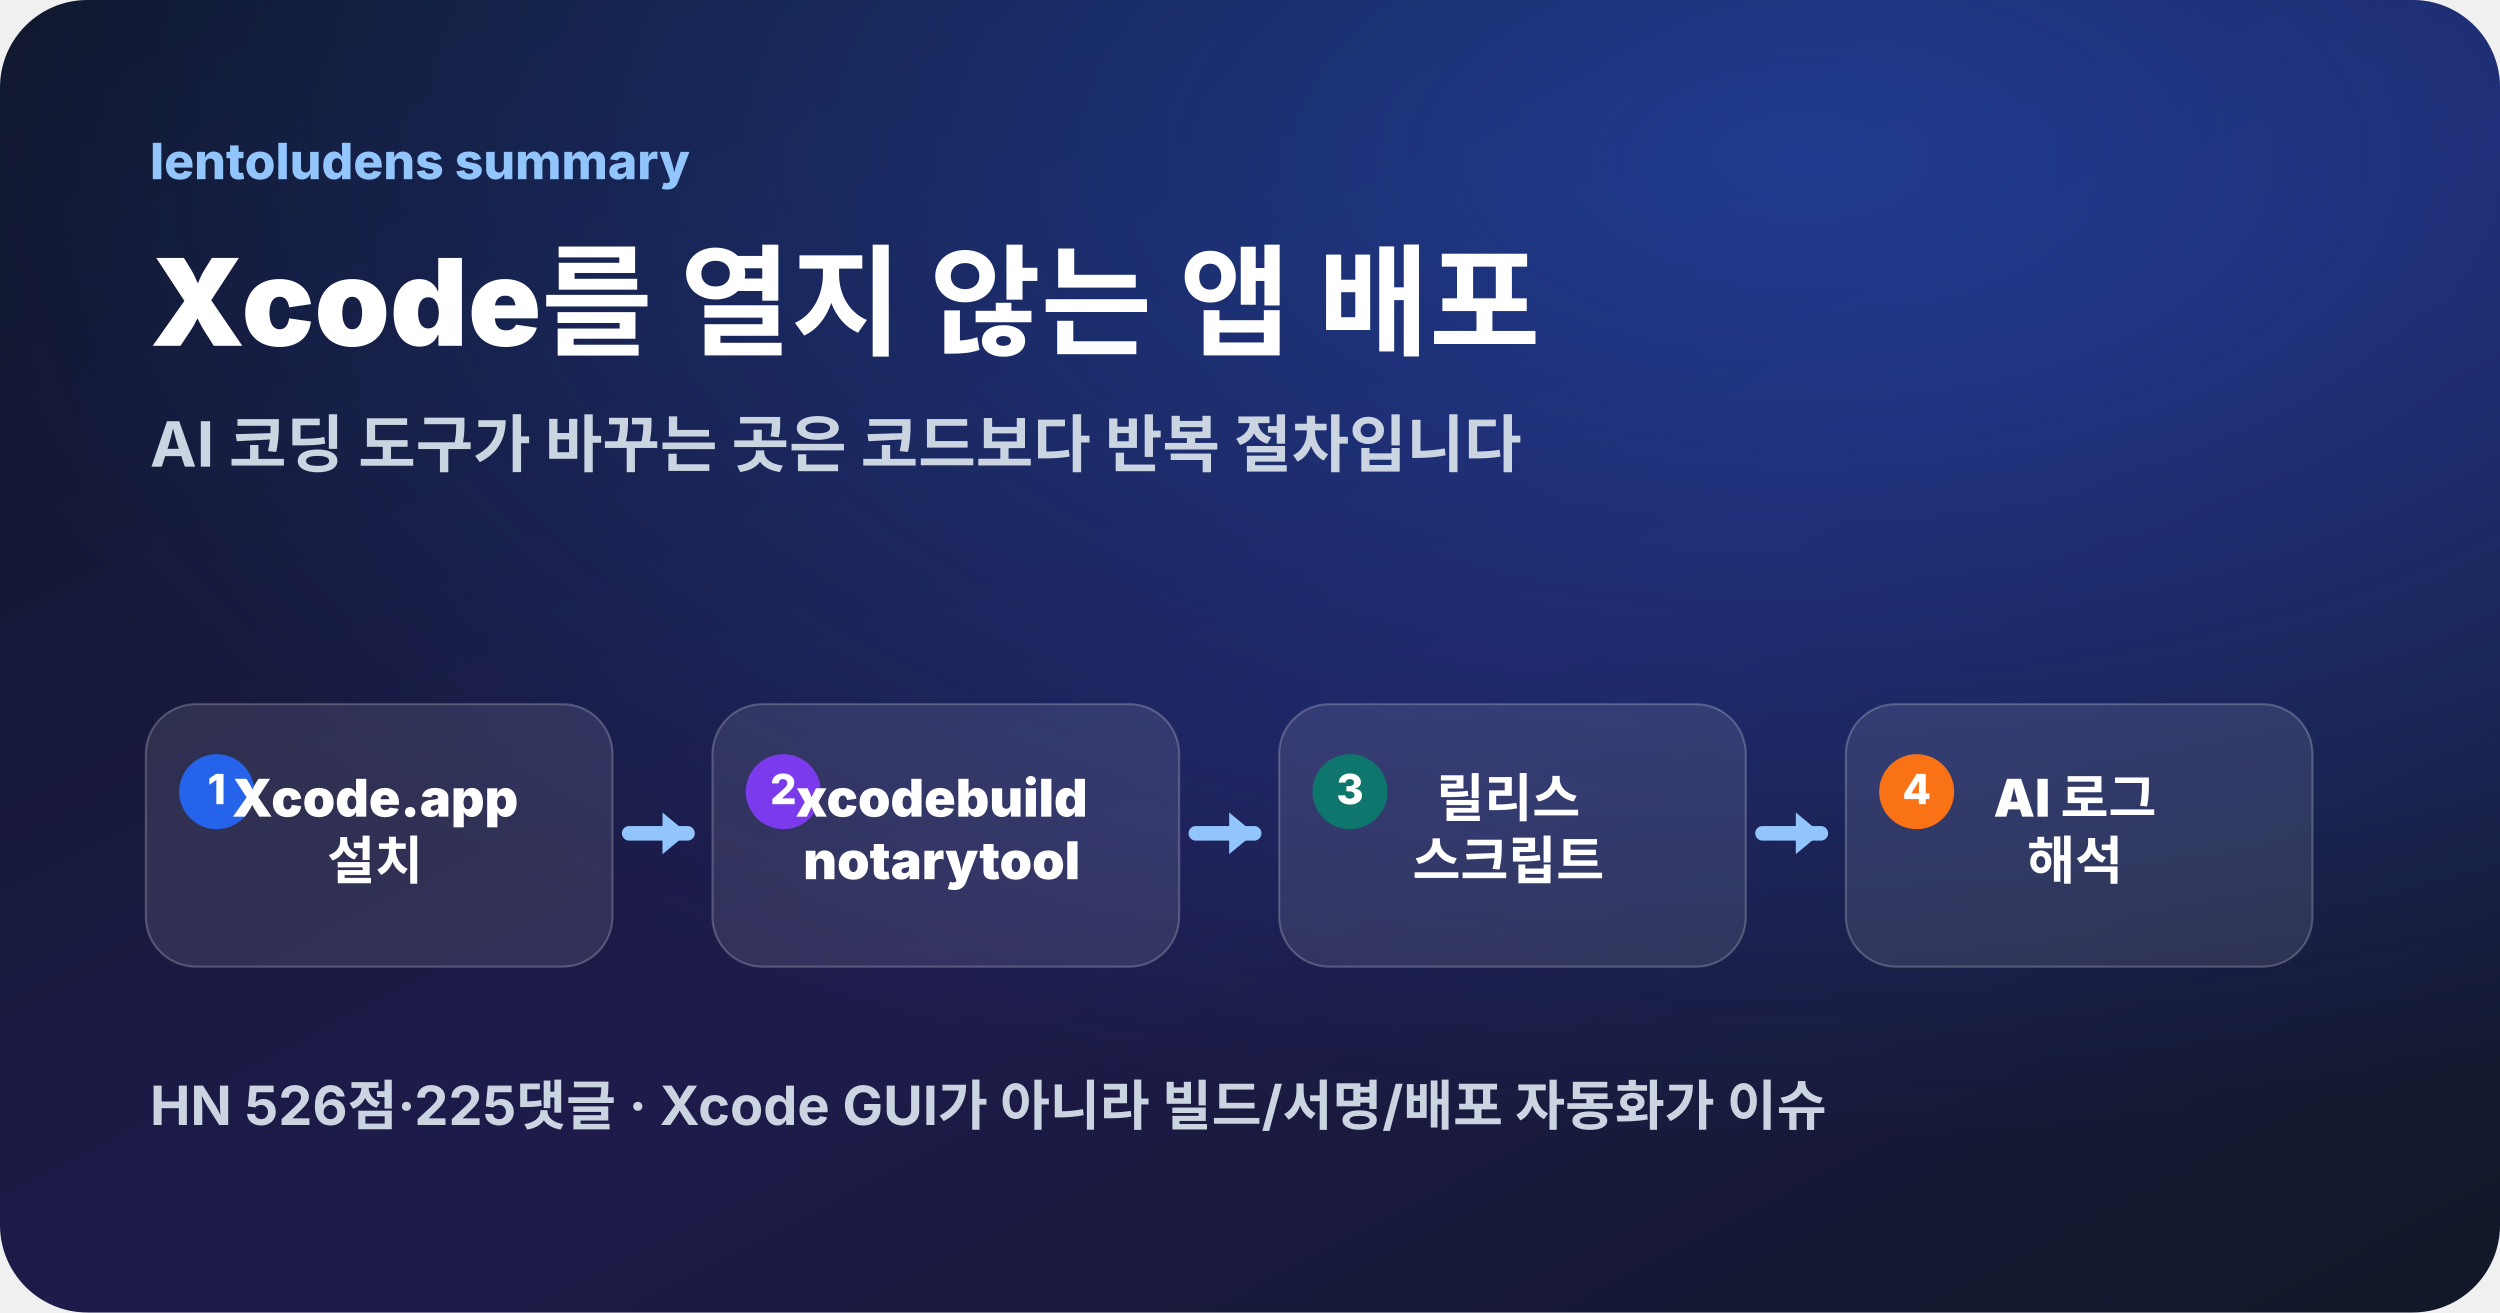
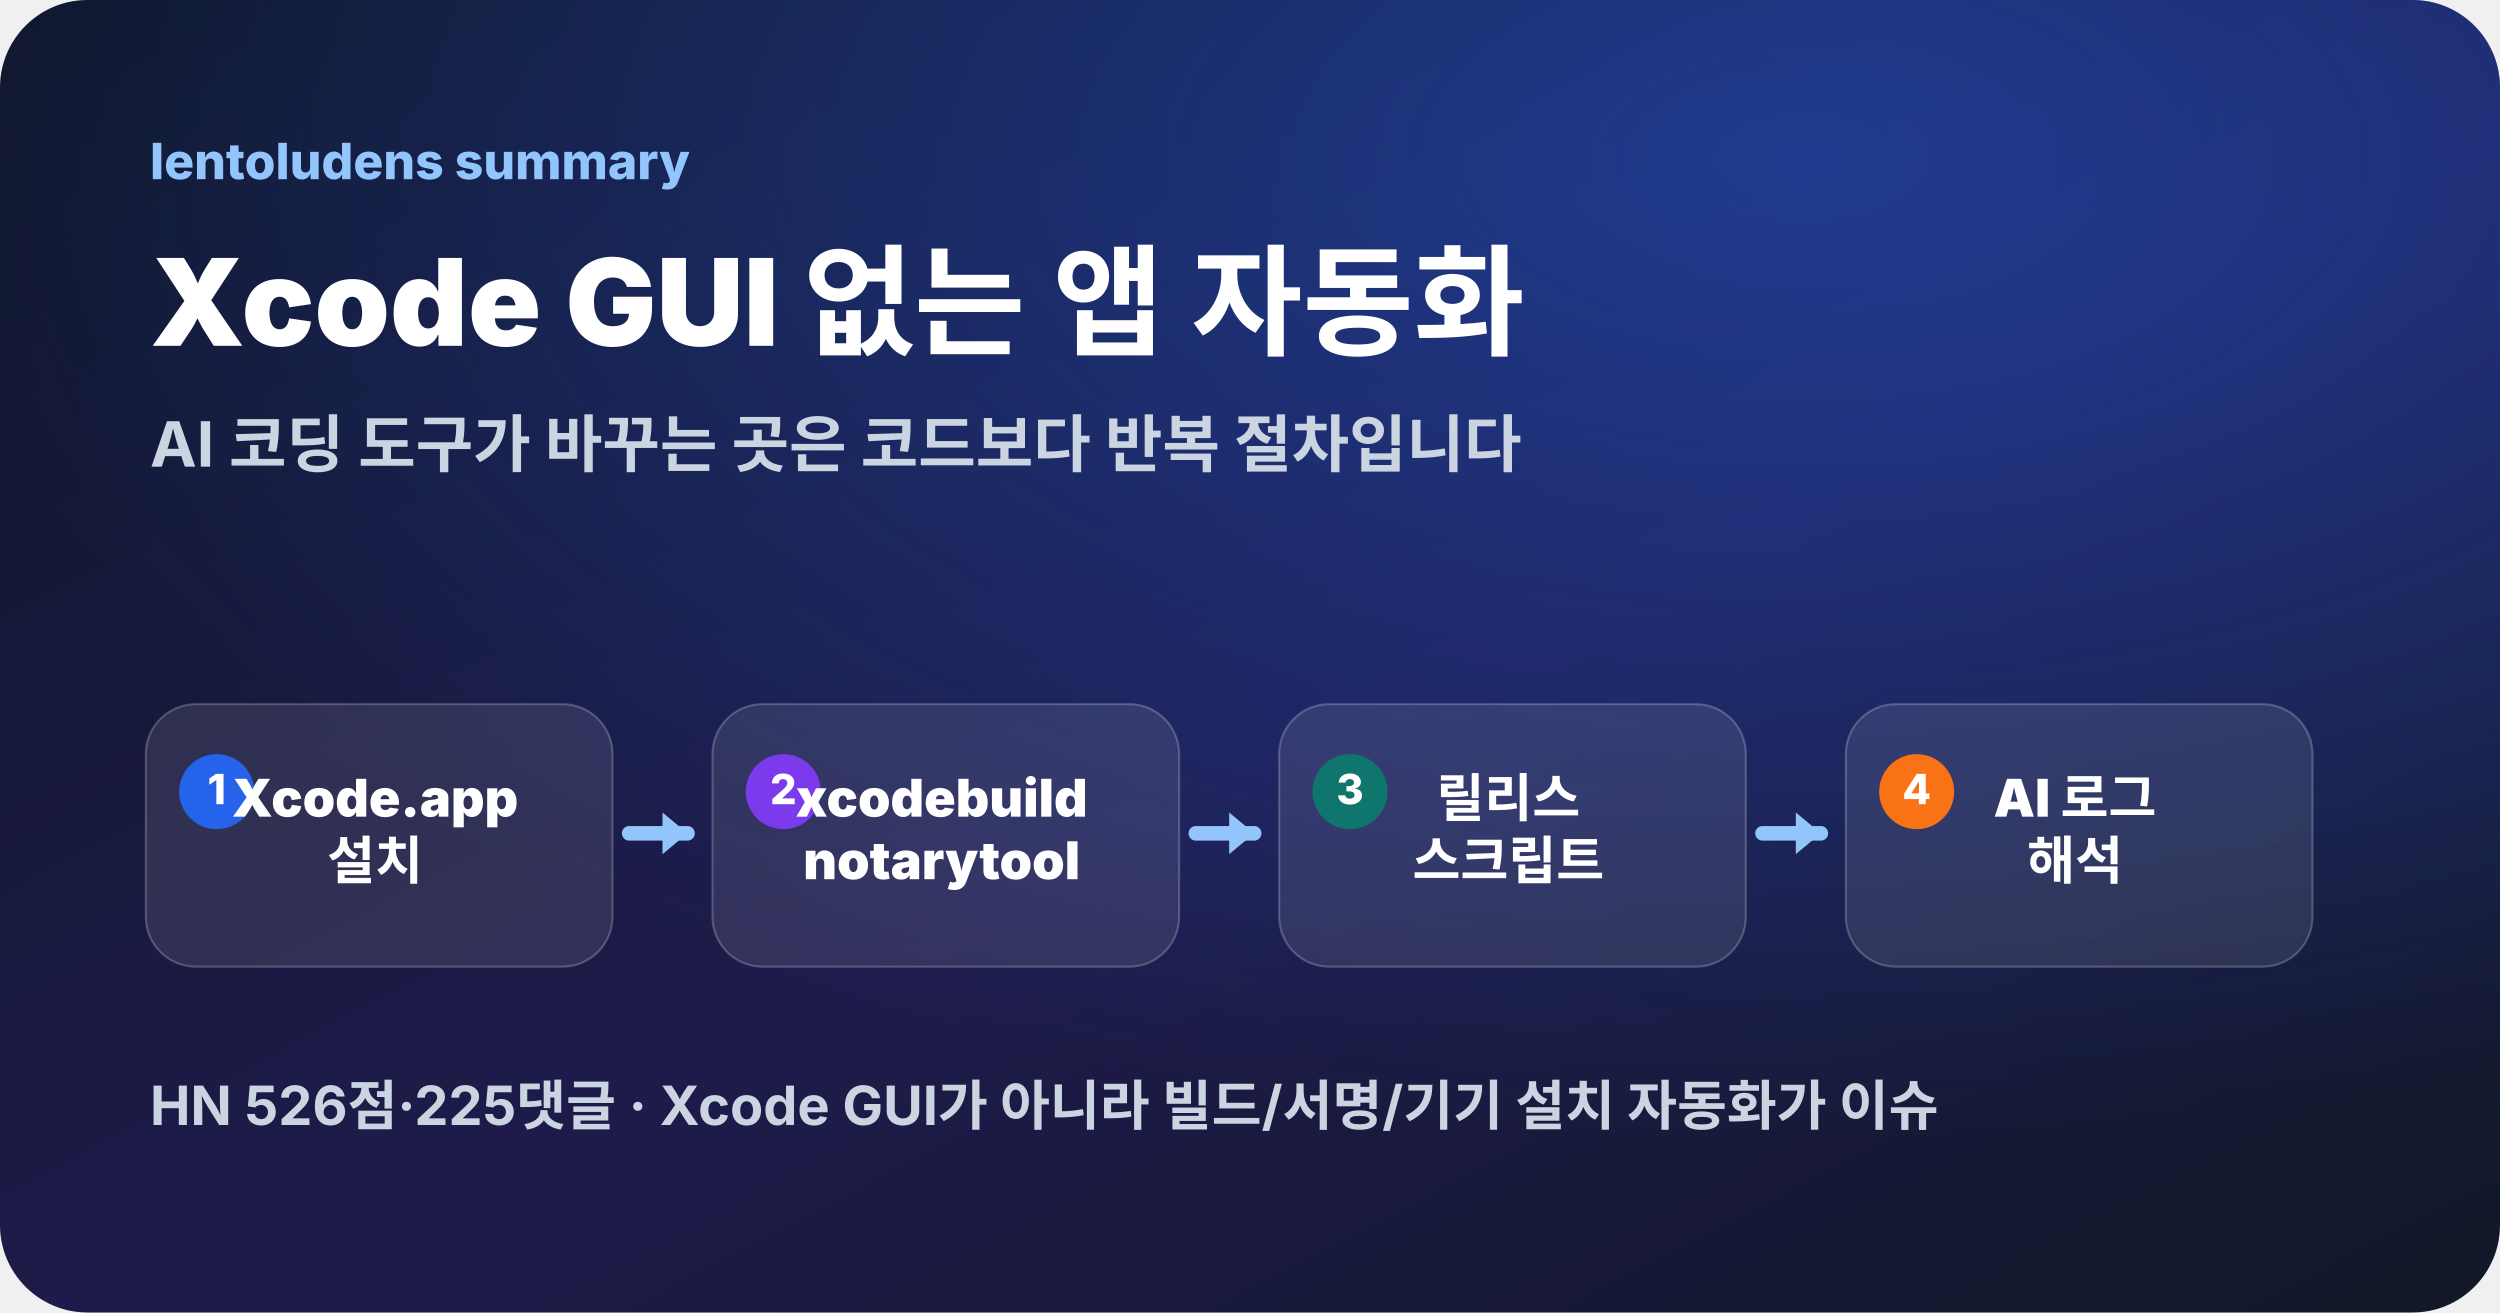
<svg xmlns="http://www.w3.org/2000/svg" width="1200" height="630" viewBox="0 0 1200 630" role="img" aria-labelledby="title desc">
  <defs>
    <linearGradient id="bg" x1="0" y1="0" x2="1" y2="1">
      <stop stop-color="#0f172a" />
      <stop offset=".55" stop-color="#1e1b4b" />
      <stop offset="1" stop-color="#111827" />
    </linearGradient>
    <radialGradient id="glow" cx=".72" cy=".12" r=".75">
      <stop stop-color="#2563eb" stop-opacity=".45" />
      <stop offset="1" stop-color="#2563eb" stop-opacity="0" />
    </radialGradient>
  </defs>
  <rect width="1200" height="630" rx="42" fill="url(#bg)" />
  <rect width="1200" height="630" rx="42" fill="url(#glow)" />
  <text x="72" y="86" font-family="Inter, Pretendard, system-ui, sans-serif" font-size="24" font-weight="800" fill="#93c5fd">lentoludens summary</text>
-   <text x="72" y="166" font-family="Inter, Pretendard, system-ui, sans-serif" font-size="58" font-weight="900" fill="#fff">Xcode를 열지 않는 앱 배포</text>
+   <text x="72" y="166" font-family="Inter, Pretendard, system-ui, sans-serif" font-size="58" font-weight="900" fill="#fff">Xcode GUI 없는 앱 자동화</text>
  <text x="72" y="224" font-family="Inter, Pretendard, system-ui, sans-serif" font-size="30" font-weight="700" fill="#cbd5e1">AI 코딩 도구가 바꾸는 곳은 코드보다 반복 절차입니다</text>
  <g font-family="Inter, Pretendard, system-ui, sans-serif">
    <g>
      <rect x="70" y="338" width="224" height="126" rx="24" fill="rgba(255,255,255,.10)" stroke="rgba(255,255,255,.22)" />
      <circle cx="104" cy="380" r="18" fill="#2563eb" />
      <text x="104" y="386" text-anchor="middle" font-size="20" font-weight="800" fill="#fff">1</text>
      <text x="180" y="392" text-anchor="middle" font-size="25" font-weight="850" fill="#fff">Xcode.app</text>
      <text x="180" y="422" text-anchor="middle" font-size="25" font-weight="850" fill="#fff">설치</text>
    </g>
    <path d="M302 400 H330" stroke="#93c5fd" stroke-width="7" stroke-linecap="round" />
    <path d="M330 400 l-12 -10 v20 z" fill="#93c5fd" />
    <g>
      <rect x="342" y="338" width="224" height="126" rx="24" fill="rgba(255,255,255,.10)" stroke="rgba(255,255,255,.22)" />
      <circle cx="376" cy="380" r="18" fill="#7c3aed" />
      <text x="376" y="386" text-anchor="middle" font-size="20" font-weight="800" fill="#fff">2</text>
      <text x="452" y="392" text-anchor="middle" font-size="25" font-weight="850" fill="#fff">xcodebuild</text>
      <text x="452" y="422" text-anchor="middle" font-size="25" font-weight="850" fill="#fff">notarytool</text>
    </g>
    <path d="M574 400 H602" stroke="#93c5fd" stroke-width="7" stroke-linecap="round" />
    <path d="M602 400 l-12 -10 v20 z" fill="#93c5fd" />
    <g>
      <rect x="614" y="338" width="224" height="126" rx="24" fill="rgba(255,255,255,.10)" stroke="rgba(255,255,255,.22)" />
      <circle cx="648" cy="380" r="18" fill="#0f766e" />
      <text x="648" y="386" text-anchor="middle" font-size="20" font-weight="800" fill="#fff">3</text>
      <text x="724" y="392" text-anchor="middle" font-size="25" font-weight="850" fill="#fff">릴리스</text>
      <text x="724" y="422" text-anchor="middle" font-size="25" font-weight="850" fill="#fff">스크립트</text>
    </g>
    <path d="M846 400 H874" stroke="#93c5fd" stroke-width="7" stroke-linecap="round" />
    <path d="M874 400 l-12 -10 v20 z" fill="#93c5fd" />
    <g>
      <rect x="886" y="338" width="224" height="126" rx="24" fill="rgba(255,255,255,.10)" stroke="rgba(255,255,255,.22)" />
      <circle cx="920" cy="380" r="18" fill="#f97316" />
      <text x="920" y="386" text-anchor="middle" font-size="20" font-weight="800" fill="#fff">4</text>
      <text x="996" y="392" text-anchor="middle" font-size="25" font-weight="850" fill="#fff">AI 로그</text>
      <text x="996" y="422" text-anchor="middle" font-size="25" font-weight="850" fill="#fff">해석</text>
    </g>
  </g>
-   <text x="72" y="540" font-family="Inter, Pretendard, system-ui, sans-serif" font-size="26" font-weight="700" fill="#cbd5e1">HN 526점·225댓글 · Xcode GUI가 아니라 빌드/서명/배포 자동화가 이슈</text>
+   <text x="72" y="540" font-family="Inter, Pretendard, system-ui, sans-serif" font-size="26" font-weight="700" fill="#cbd5e1">HN 526점·225댓글 · Xcode GUI가 아니라 빌드/서명/기기 설치 자동화가 이슈</text>
</svg>
